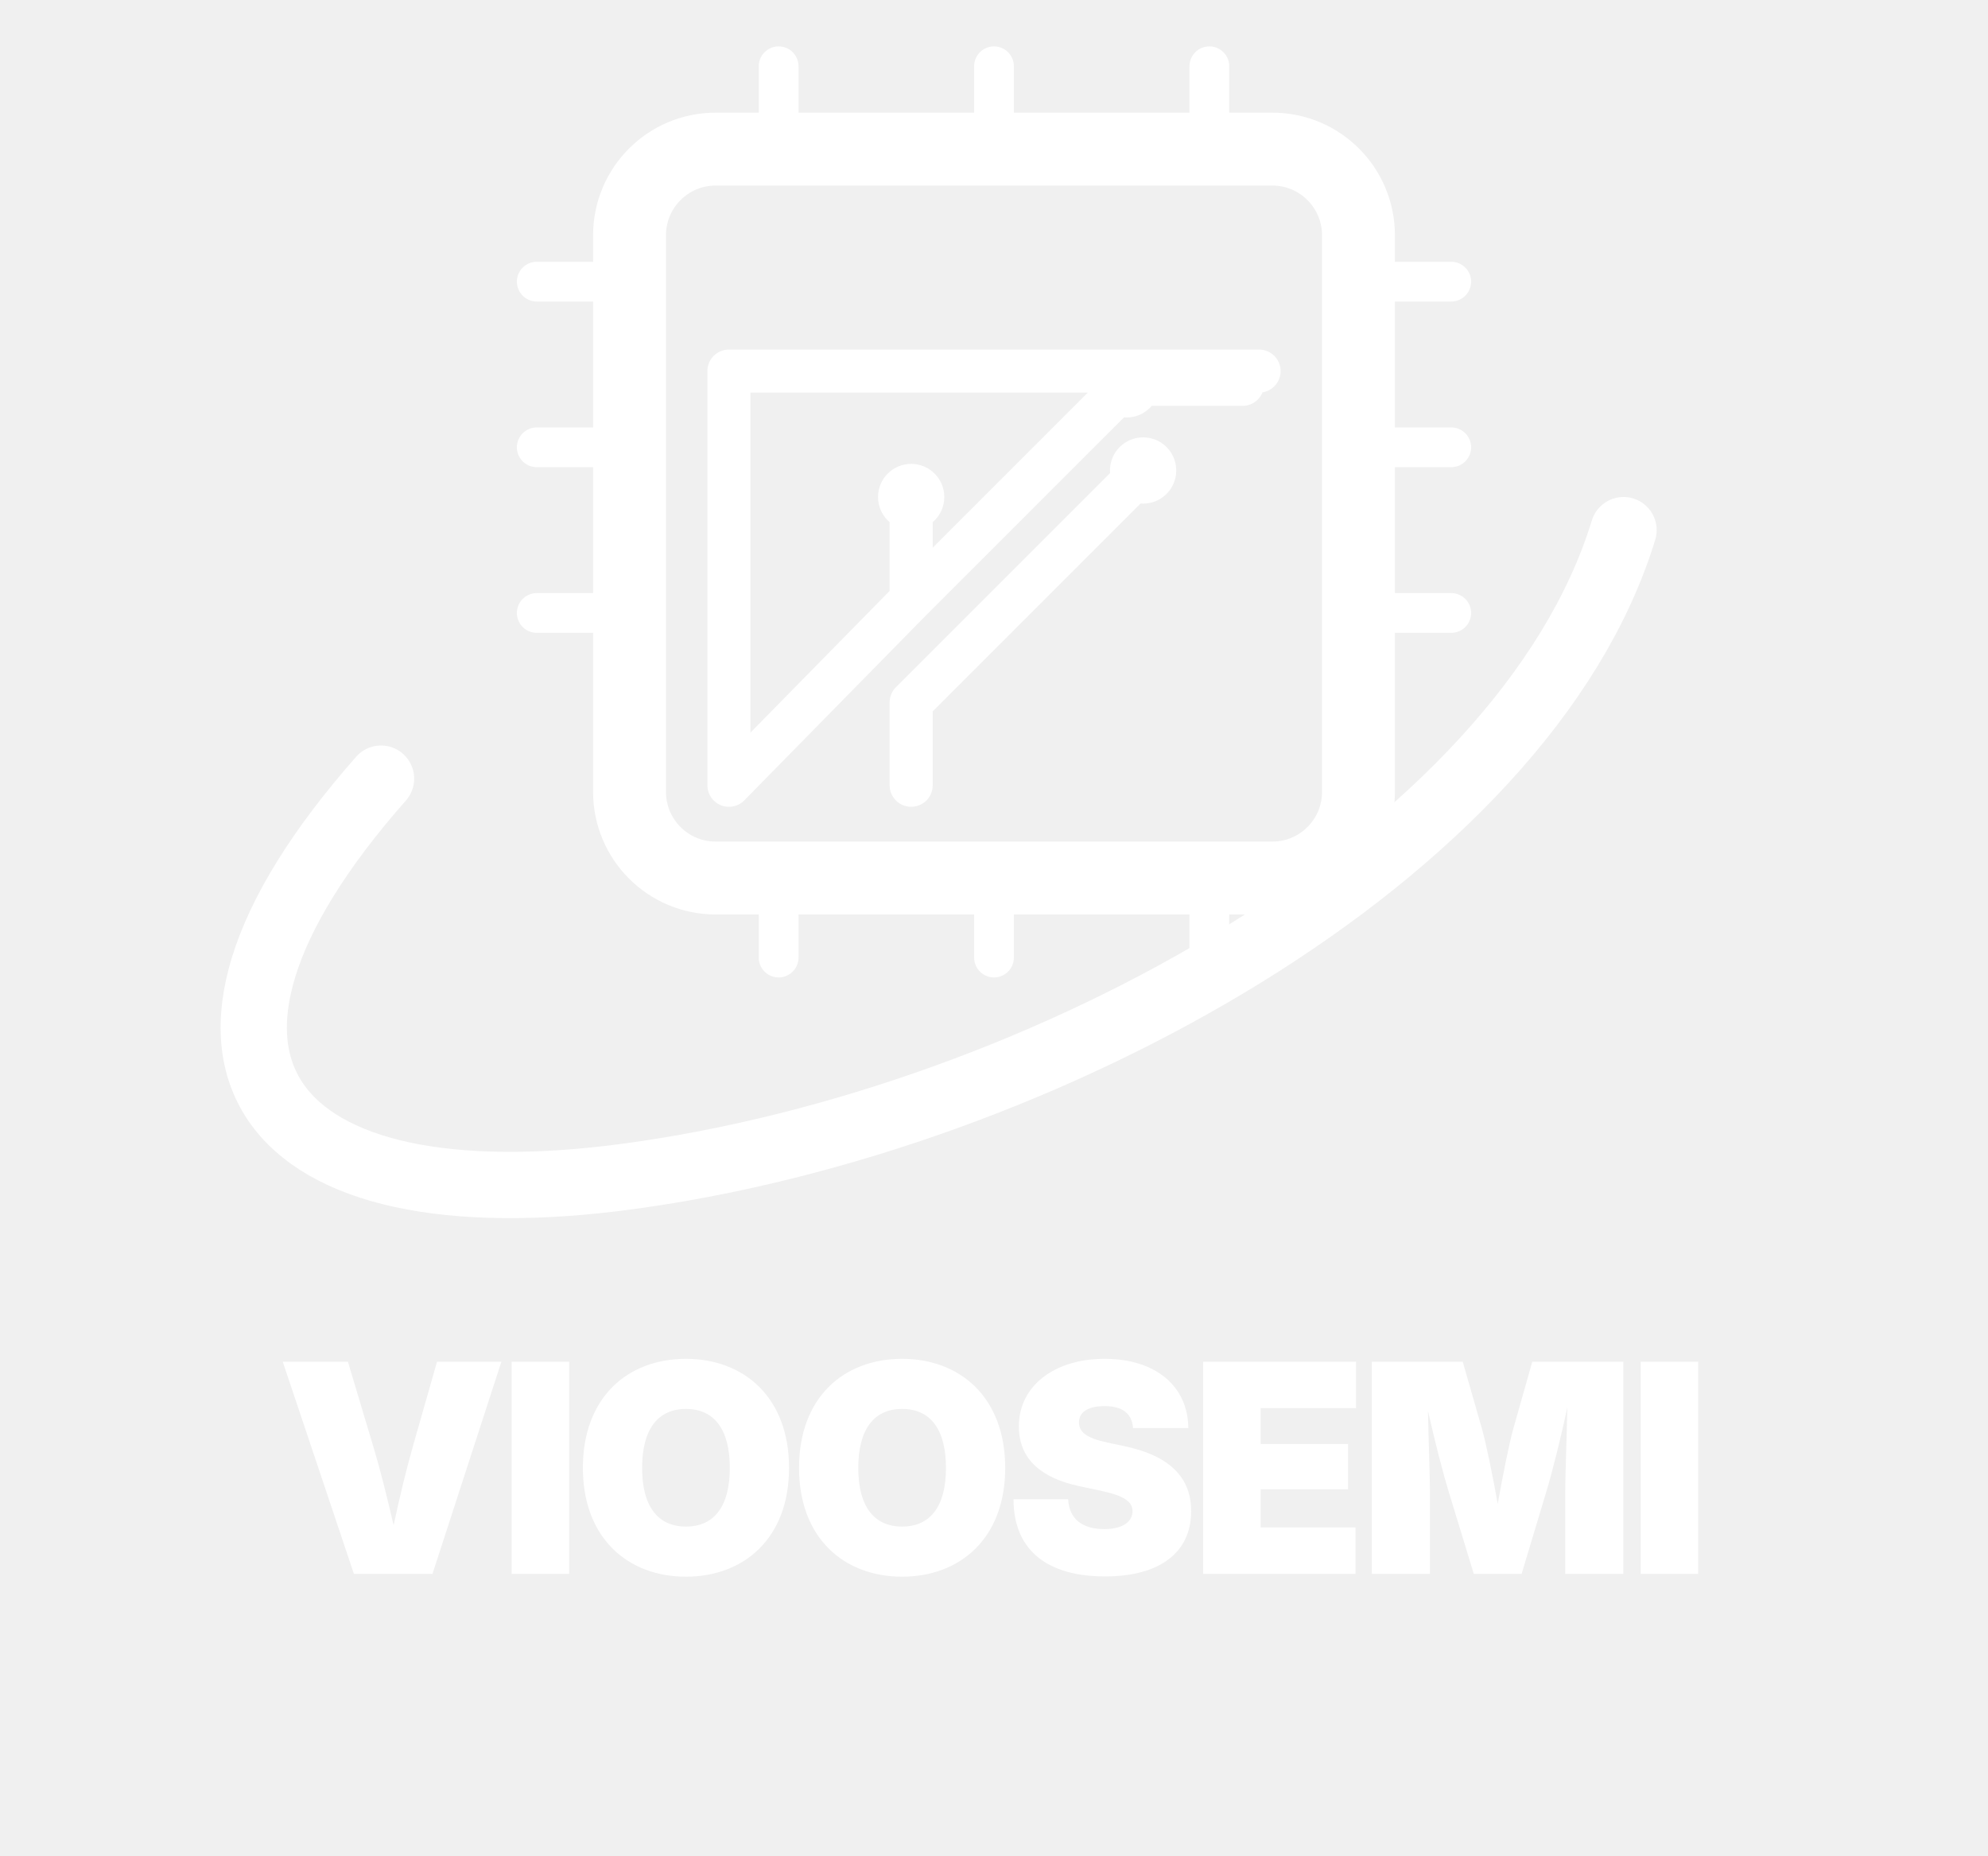
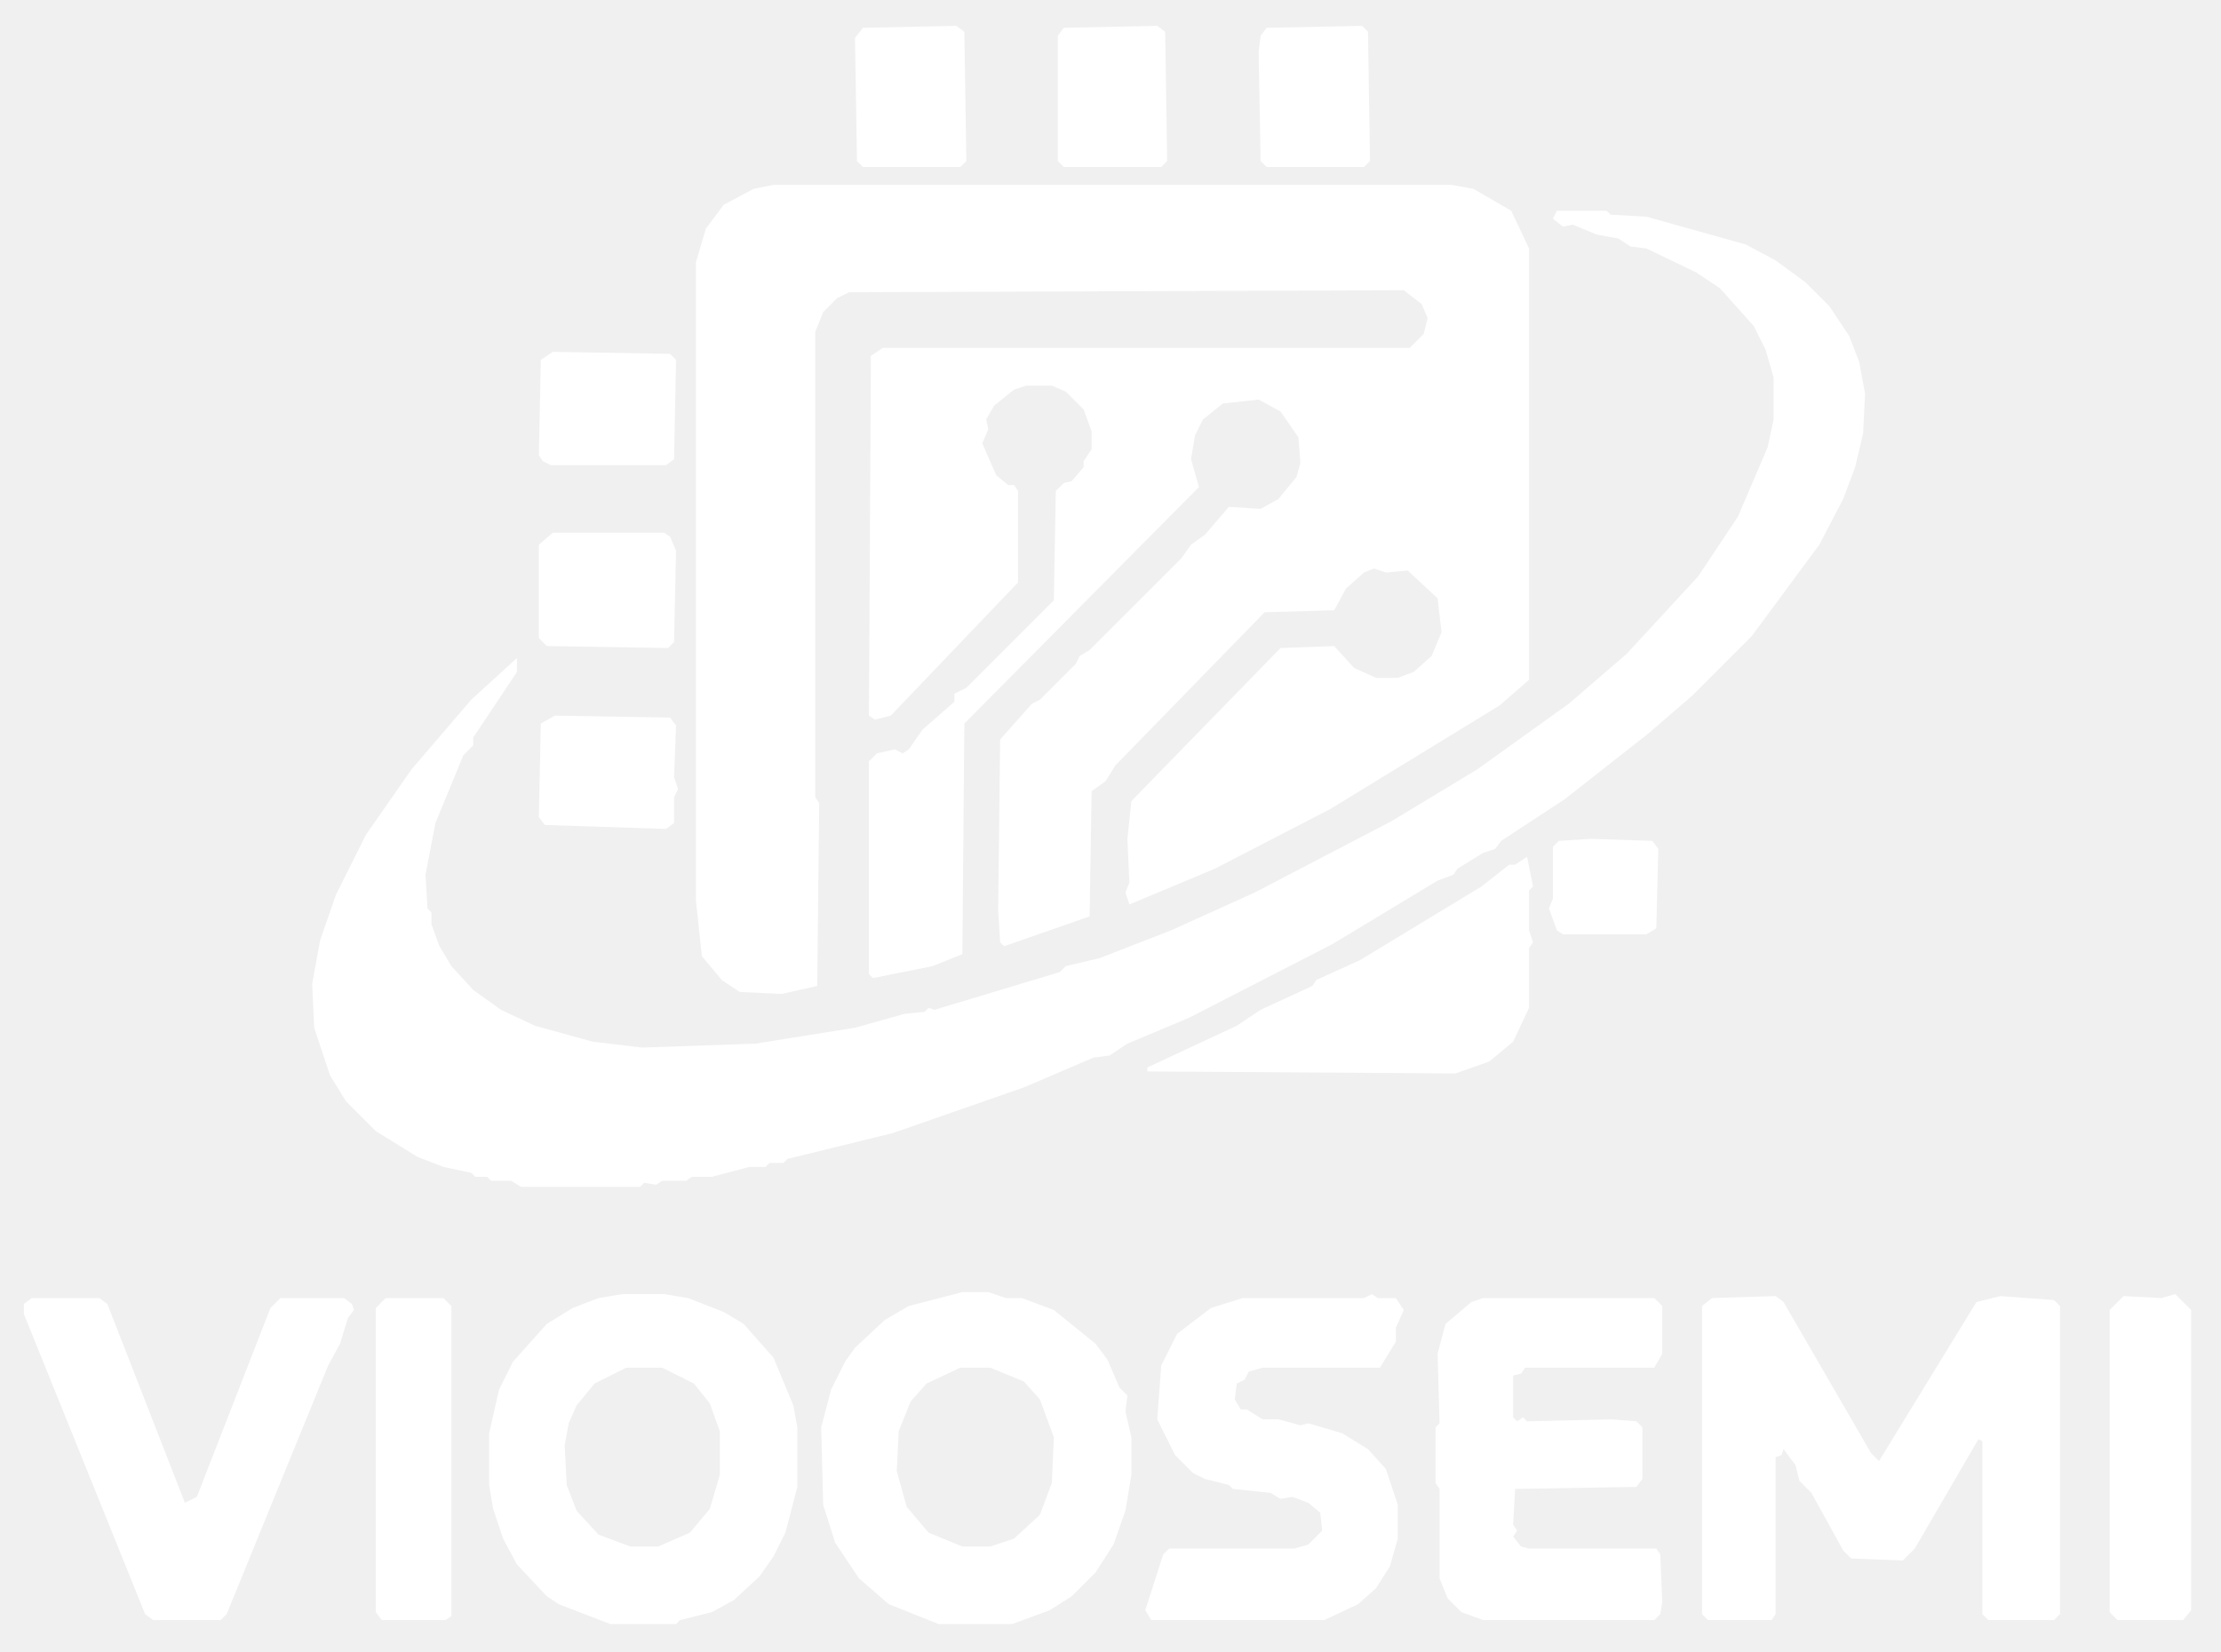
- <svg xmlns="http://www.w3.org/2000/svg" viewBox="0 0 600 560" role="img" aria-labelledby="title desc">
-   <g fill="none" stroke="#FFFFFF" stroke-linecap="round" stroke-linejoin="round">
-     <rect x="190" y="45" width="220" height="220" rx="26" stroke-width="22" />
-     <path d="M220 112h160 M220 112v125 M220 237l55-56 M275 181v-28 M275 181l65-65 M340 116h35 M275 237v-25l70-70" stroke-width="13" />
-     <path d="M190 85h-28m28 50h-28m28 50h-28m248-100h28m-28 50h28m-28 50h28M235 45V20m65 25V20m65 25V20m-130 245v24m65-24v24m65-24v24" stroke-width="12" />
-     <circle cx="275" cy="150" r="10" fill="#FFFFFF" stroke="none" />
-     <circle cx="340" cy="116" r="10" fill="#FFFFFF" stroke="none" />
-     <circle cx="345" cy="142" r="10" fill="#FFFFFF" stroke="none" />
-     <path d="M115 235C40 320 80 370 190 355c125-17 270-97 300-195" stroke-width="20" />
-   </g>
-   <text x="300" y="475" text-anchor="middle" font-family="Inter, Arial, sans-serif" font-size="88" font-weight="900" letter-spacing="-3" fill="#FFFFFF">VIOOSEMI</text>
+ <svg xmlns="http://www.w3.org/2000/svg" viewBox="0 0 1117 831" role="img" aria-labelledby="title desc">
+   <path d="M 768 431 L 762 435 L 759 435 L 745 446 L 684 483 L 662 493 L 660 496 L 634 508 L 622 516 L 577 537 L 577 539 L 732 540 L 749 534 L 761 524 L 769 507 L 769 477 L 771 474 L 769 468 L 769 448 L 771 446 Z M 781 426 L 781 452 L 779 457 L 783 468 L 786 470 L 828 470 L 833 467 L 834 427 L 831 423 L 800 422 L 784 423 Z M 272 364 L 271 411 L 274 415 L 335 417 L 339 414 L 339 401 L 341 397 L 339 391 L 340 365 L 337 361 L 279 360 Z M 271 274 L 271 321 L 275 325 L 336 326 L 339 323 L 340 277 L 337 270 L 334 268 L 278 268 Z M 272 181 L 271 229 L 273 232 L 277 234 L 335 234 L 339 231 L 340 181 L 337 178 L 278 177 Z M 930 169 L 920 154 L 908 142 L 893 131 L 878 123 L 828 109 L 810 108 L 808 106 L 783 106 L 781 110 L 786 114 L 791 113 L 803 118 L 814 120 L 820 124 L 828 125 L 853 137 L 865 145 L 882 164 L 888 176 L 892 190 L 892 211 L 889 225 L 874 260 L 854 290 L 818 329 L 789 354 L 743 387 L 700 413 L 631 449 L 589 468 L 553 482 L 536 486 L 533 489 L 470 508 L 467 507 L 465 509 L 455 510 L 430 517 L 380 525 L 323 527 L 298 524 L 269 516 L 252 508 L 238 498 L 227 486 L 221 476 L 217 465 L 217 459 L 215 457 L 214 440 L 219 414 L 233 380 L 238 375 L 238 371 L 260 338 L 260 331 L 237 352 L 207 387 L 184 420 L 169 450 L 161 473 L 157 495 L 158 517 L 166 541 L 174 554 L 189 569 L 210 582 L 223 587 L 237 590 L 239 592 L 245 592 L 247 594 L 257 594 L 262 597 L 322 597 L 324 595 L 330 596 L 333 594 L 345 594 L 348 592 L 358 592 L 377 587 L 385 587 L 387 585 L 394 585 L 396 583 L 449 570 L 515 547 L 550 532 L 558 531 L 567 525 L 598 512 L 670 475 L 723 443 L 731 440 L 733 437 L 746 429 L 752 427 L 755 423 L 787 402 L 829 369 L 851 350 L 881 320 L 915 274 L 927 251 L 933 235 L 937 218 L 938 198 L 935 182 Z M 355 115 L 350 132 L 350 453 L 353 481 L 363 493 L 372 499 L 393 500 L 411 496 L 412 404 L 410 401 L 410 167 L 414 157 L 421 150 L 427 147 L 706 146 L 715 153 L 718 160 L 716 168 L 709 175 L 444 175 L 438 179 L 437 360 L 440 362 L 448 360 L 512 293 L 512 247 L 510 244 L 507 244 L 501 239 L 494 223 L 497 216 L 496 211 L 500 204 L 510 196 L 516 194 L 529 194 L 536 197 L 545 206 L 549 217 L 549 226 L 545 232 L 545 235 L 539 242 L 535 243 L 531 247 L 530 302 L 486 346 L 480 349 L 480 353 L 464 367 L 457 377 L 454 379 L 450 377 L 441 379 L 437 383 L 437 490 L 439 492 L 469 486 L 484 480 L 485 364 L 603 245 L 599 231 L 601 219 L 605 211 L 615 203 L 633 201 L 644 207 L 653 220 L 654 233 L 652 240 L 643 251 L 634 256 L 618 255 L 606 269 L 599 274 L 594 281 L 548 327 L 543 330 L 541 334 L 523 352 L 519 354 L 503 372 L 502 458 L 503 474 L 505 476 L 548 461 L 549 398 L 556 393 L 561 385 L 636 308 L 671 307 L 677 296 L 686 288 L 691 286 L 697 288 L 708 287 L 723 301 L 725 318 L 720 330 L 711 338 L 703 341 L 692 341 L 681 336 L 671 325 L 644 326 L 569 403 L 567 422 L 568 444 L 566 449 L 568 455 L 611 437 L 669 407 L 754 355 L 769 342 L 769 125 L 760 106 L 741 95 L 730 93 L 389 93 L 379 95 L 364 103 Z M 637 14 L 634 18 L 633 26 L 634 81 L 637 84 L 686 84 L 689 81 L 688 16 L 685 13 Z M 535 14 L 532 18 L 532 81 L 535 84 L 584 84 L 587 81 L 586 16 L 582 13 Z M 434 14 L 430 19 L 431 81 L 434 84 L 483 84 L 486 81 L 485 16 L 481 13 Z" fill="#FFFFFF" fill-rule="evenodd" />
+   <path d="M 740 655 L 727 666 L 723 681 L 724 716 L 722 718 L 722 746 L 724 749 L 724 794 L 728 804 L 735 811 L 746 815 L 832 815 L 835 812 L 836 806 L 835 782 L 833 779 L 769 779 L 765 778 L 761 773 L 763 770 L 761 767 L 762 749 L 823 748 L 826 744 L 826 718 L 823 715 L 810 714 L 768 715 L 766 713 L 763 715 L 761 713 L 761 692 L 765 691 L 767 688 L 832 688 L 836 681 L 836 657 L 832 653 L 746 653 Z M 194 653 L 189 658 L 189 811 L 192 815 L 224 815 L 227 813 L 227 657 L 223 653 Z M 16 653 L 12 656 L 12 661 L 73 812 L 77 815 L 111 815 L 114 812 L 165 687 L 171 676 L 175 663 L 178 659 L 177 656 L 173 653 L 141 653 L 136 658 L 99 753 L 93 756 L 54 656 L 50 653 Z M 856 657 L 856 812 L 859 815 L 891 815 L 893 812 L 893 733 L 896 732 L 897 729 L 903 737 L 905 745 L 911 751 L 927 780 L 931 784 L 957 785 L 963 779 L 995 724 L 997 725 L 997 812 L 1000 815 L 1033 815 L 1036 812 L 1036 657 L 1033 654 L 1006 652 L 994 655 L 945 735 L 941 731 L 897 655 L 893 652 L 861 653 Z M 1094 651 L 1087 653 L 1068 652 L 1061 659 L 1061 811 L 1065 815 L 1098 815 L 1102 810 L 1102 659 Z M 702 653 L 693 653 L 690 651 L 686 653 L 625 653 L 609 658 L 592 671 L 584 687 L 582 714 L 591 732 L 600 741 L 606 744 L 618 747 L 620 749 L 639 751 L 644 754 L 650 753 L 658 756 L 664 761 L 665 770 L 658 777 L 651 779 L 588 779 L 585 782 L 576 810 L 579 815 L 666 815 L 683 807 L 692 799 L 699 788 L 703 774 L 703 757 L 697 739 L 688 729 L 675 721 L 658 716 L 654 717 L 643 714 L 635 714 L 627 709 L 624 709 L 621 704 L 622 696 L 626 694 L 628 690 L 635 688 L 694 688 L 702 675 L 702 668 L 706 659 Z M 301 653 L 288 658 L 275 666 L 258 685 L 251 699 L 246 721 L 246 747 L 248 759 L 253 774 L 260 787 L 275 803 L 281 807 L 307 817 L 340 817 L 342 815 L 358 811 L 369 805 L 382 793 L 389 783 L 395 771 L 401 748 L 401 718 L 399 707 L 389 683 L 374 666 L 364 660 L 346 653 L 334 651 L 313 651 Z M 315 688 L 333 688 L 349 696 L 357 706 L 362 720 L 362 742 L 357 759 L 347 771 L 331 778 L 317 778 L 301 772 L 290 760 L 285 747 L 284 727 L 286 716 L 290 707 L 299 696 Z M 484 650 L 457 657 L 445 664 L 430 678 L 425 685 L 418 699 L 413 718 L 414 757 L 420 776 L 432 794 L 447 807 L 472 817 L 509 817 L 528 810 L 539 803 L 551 791 L 560 777 L 566 760 L 569 742 L 569 723 L 566 710 L 567 702 L 563 698 L 557 684 L 551 676 L 530 659 L 514 653 L 506 653 L 497 650 Z M 483 688 L 498 688 L 515 695 L 523 704 L 530 723 L 529 746 L 523 762 L 510 774 L 498 778 L 484 778 L 467 771 L 456 758 L 451 740 L 452 720 L 458 705 L 466 696 Z" fill="#FFFFFF" fill-rule="evenodd" />
</svg>
